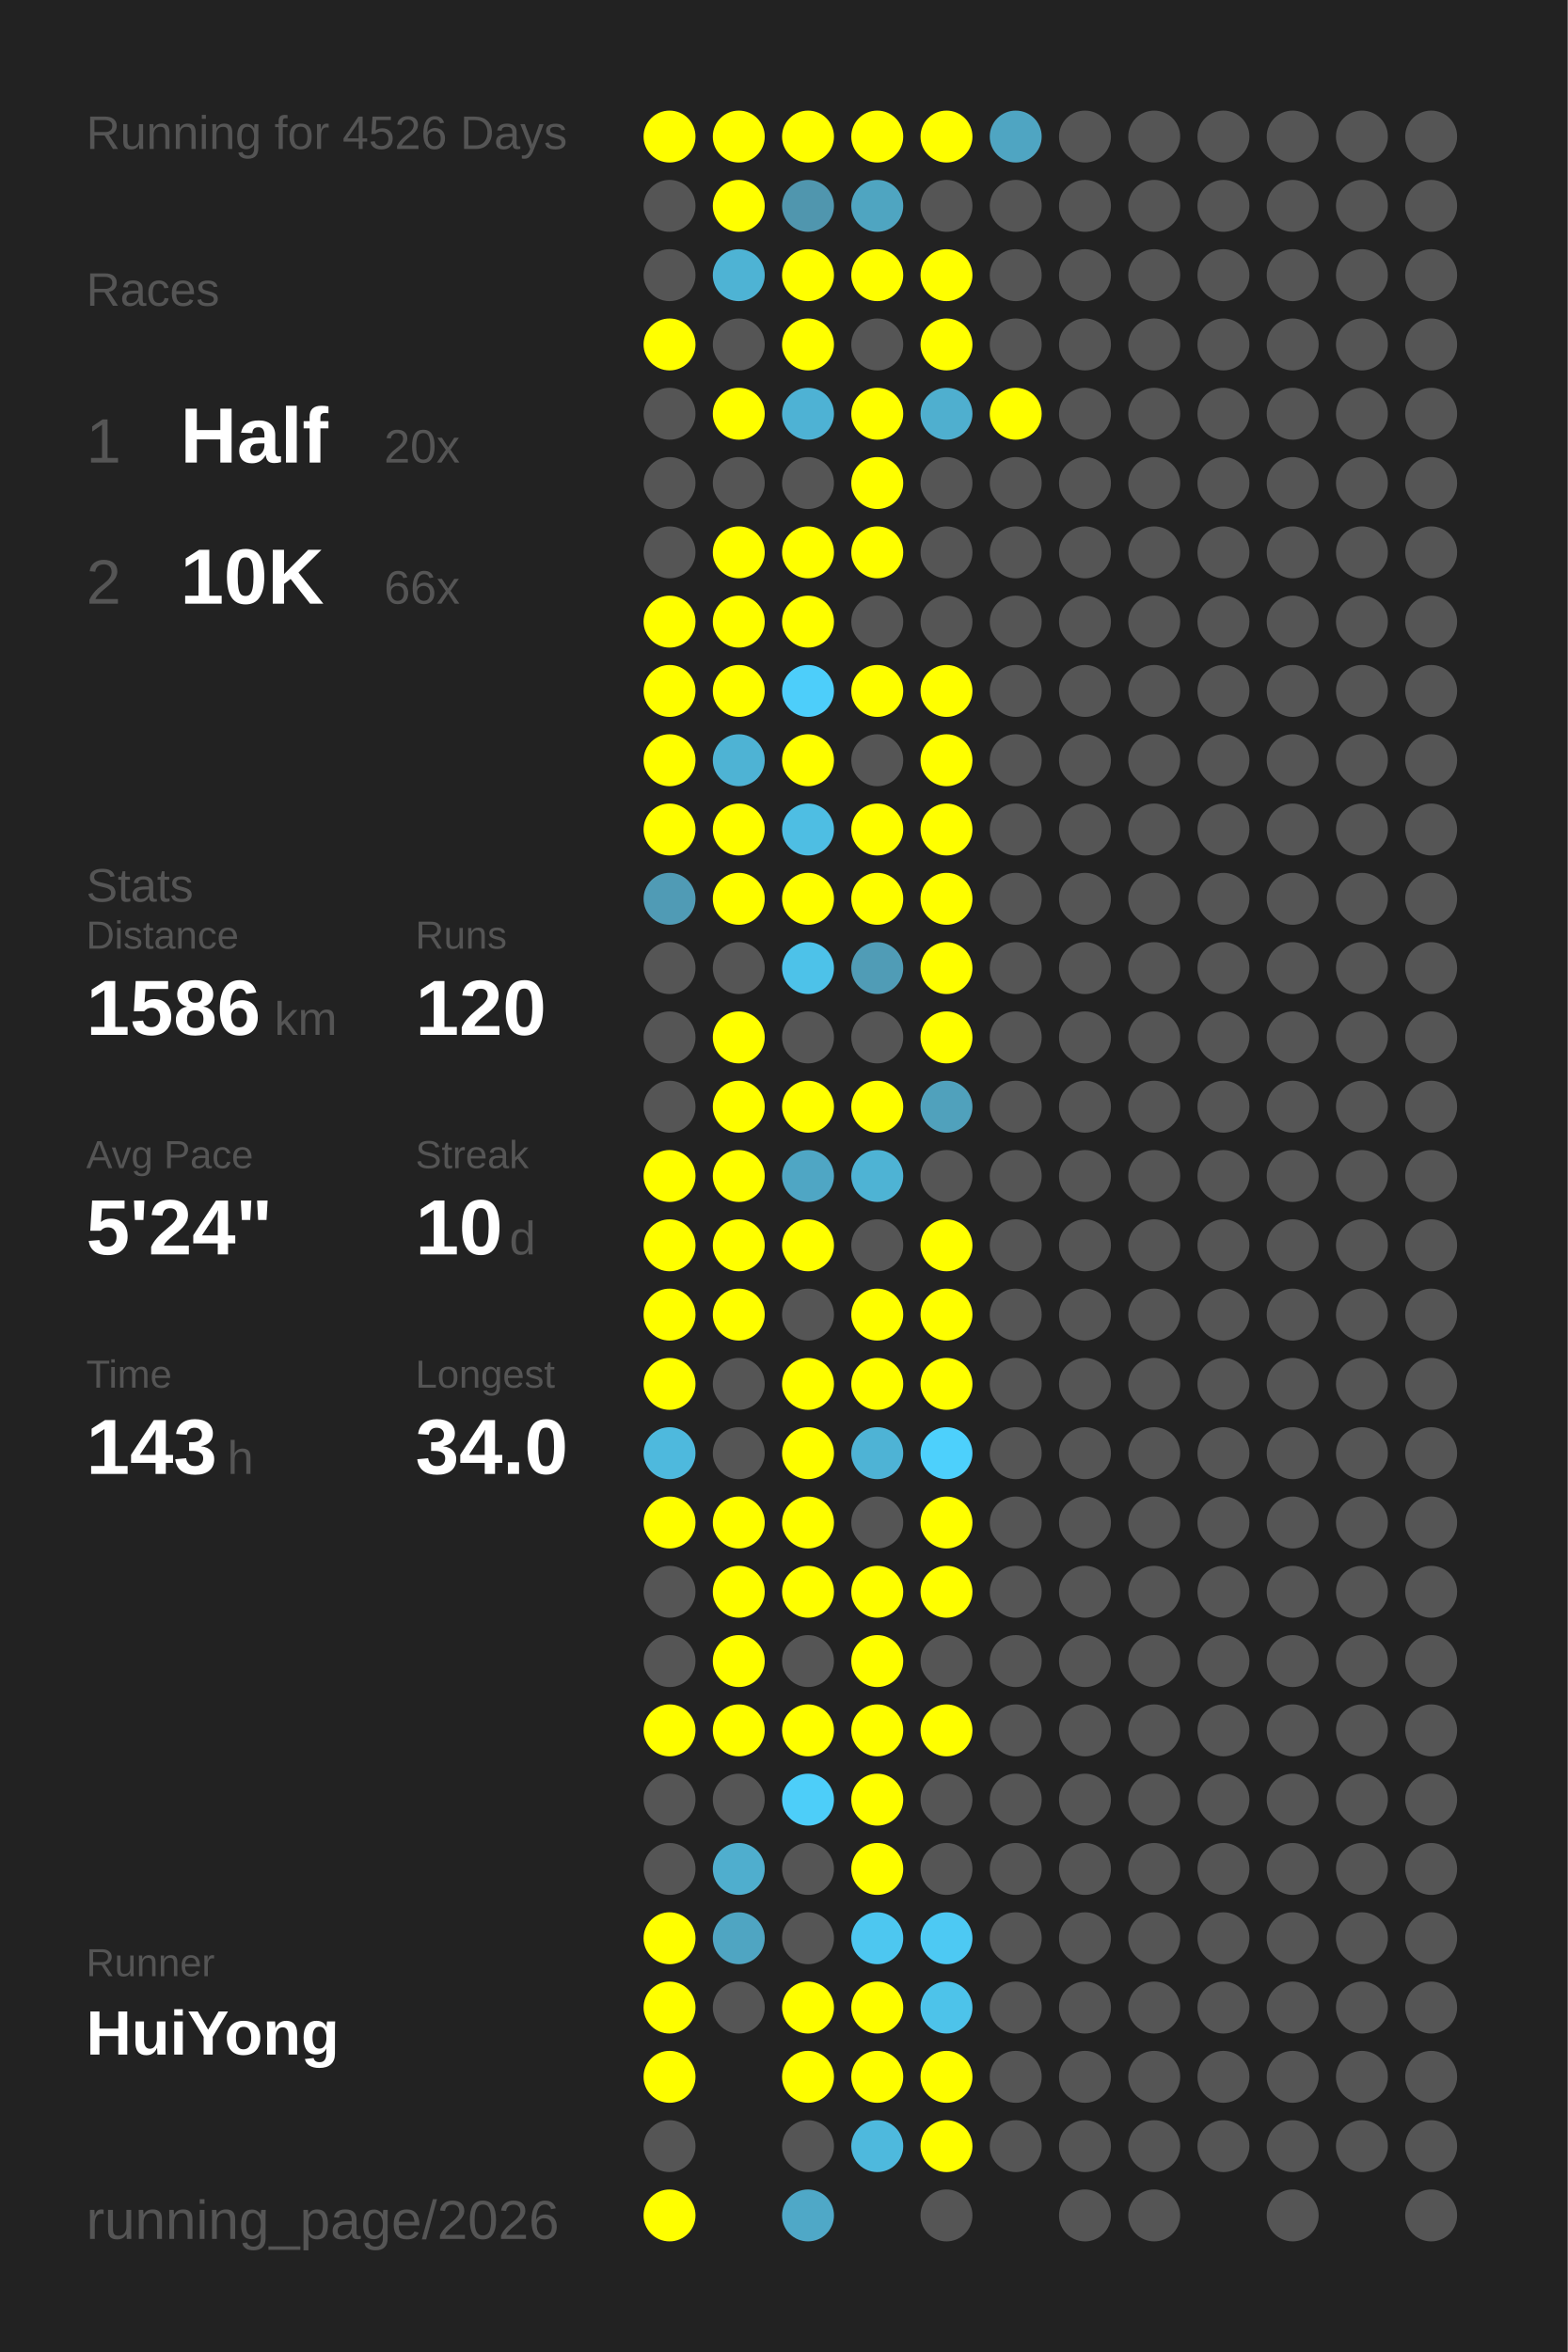
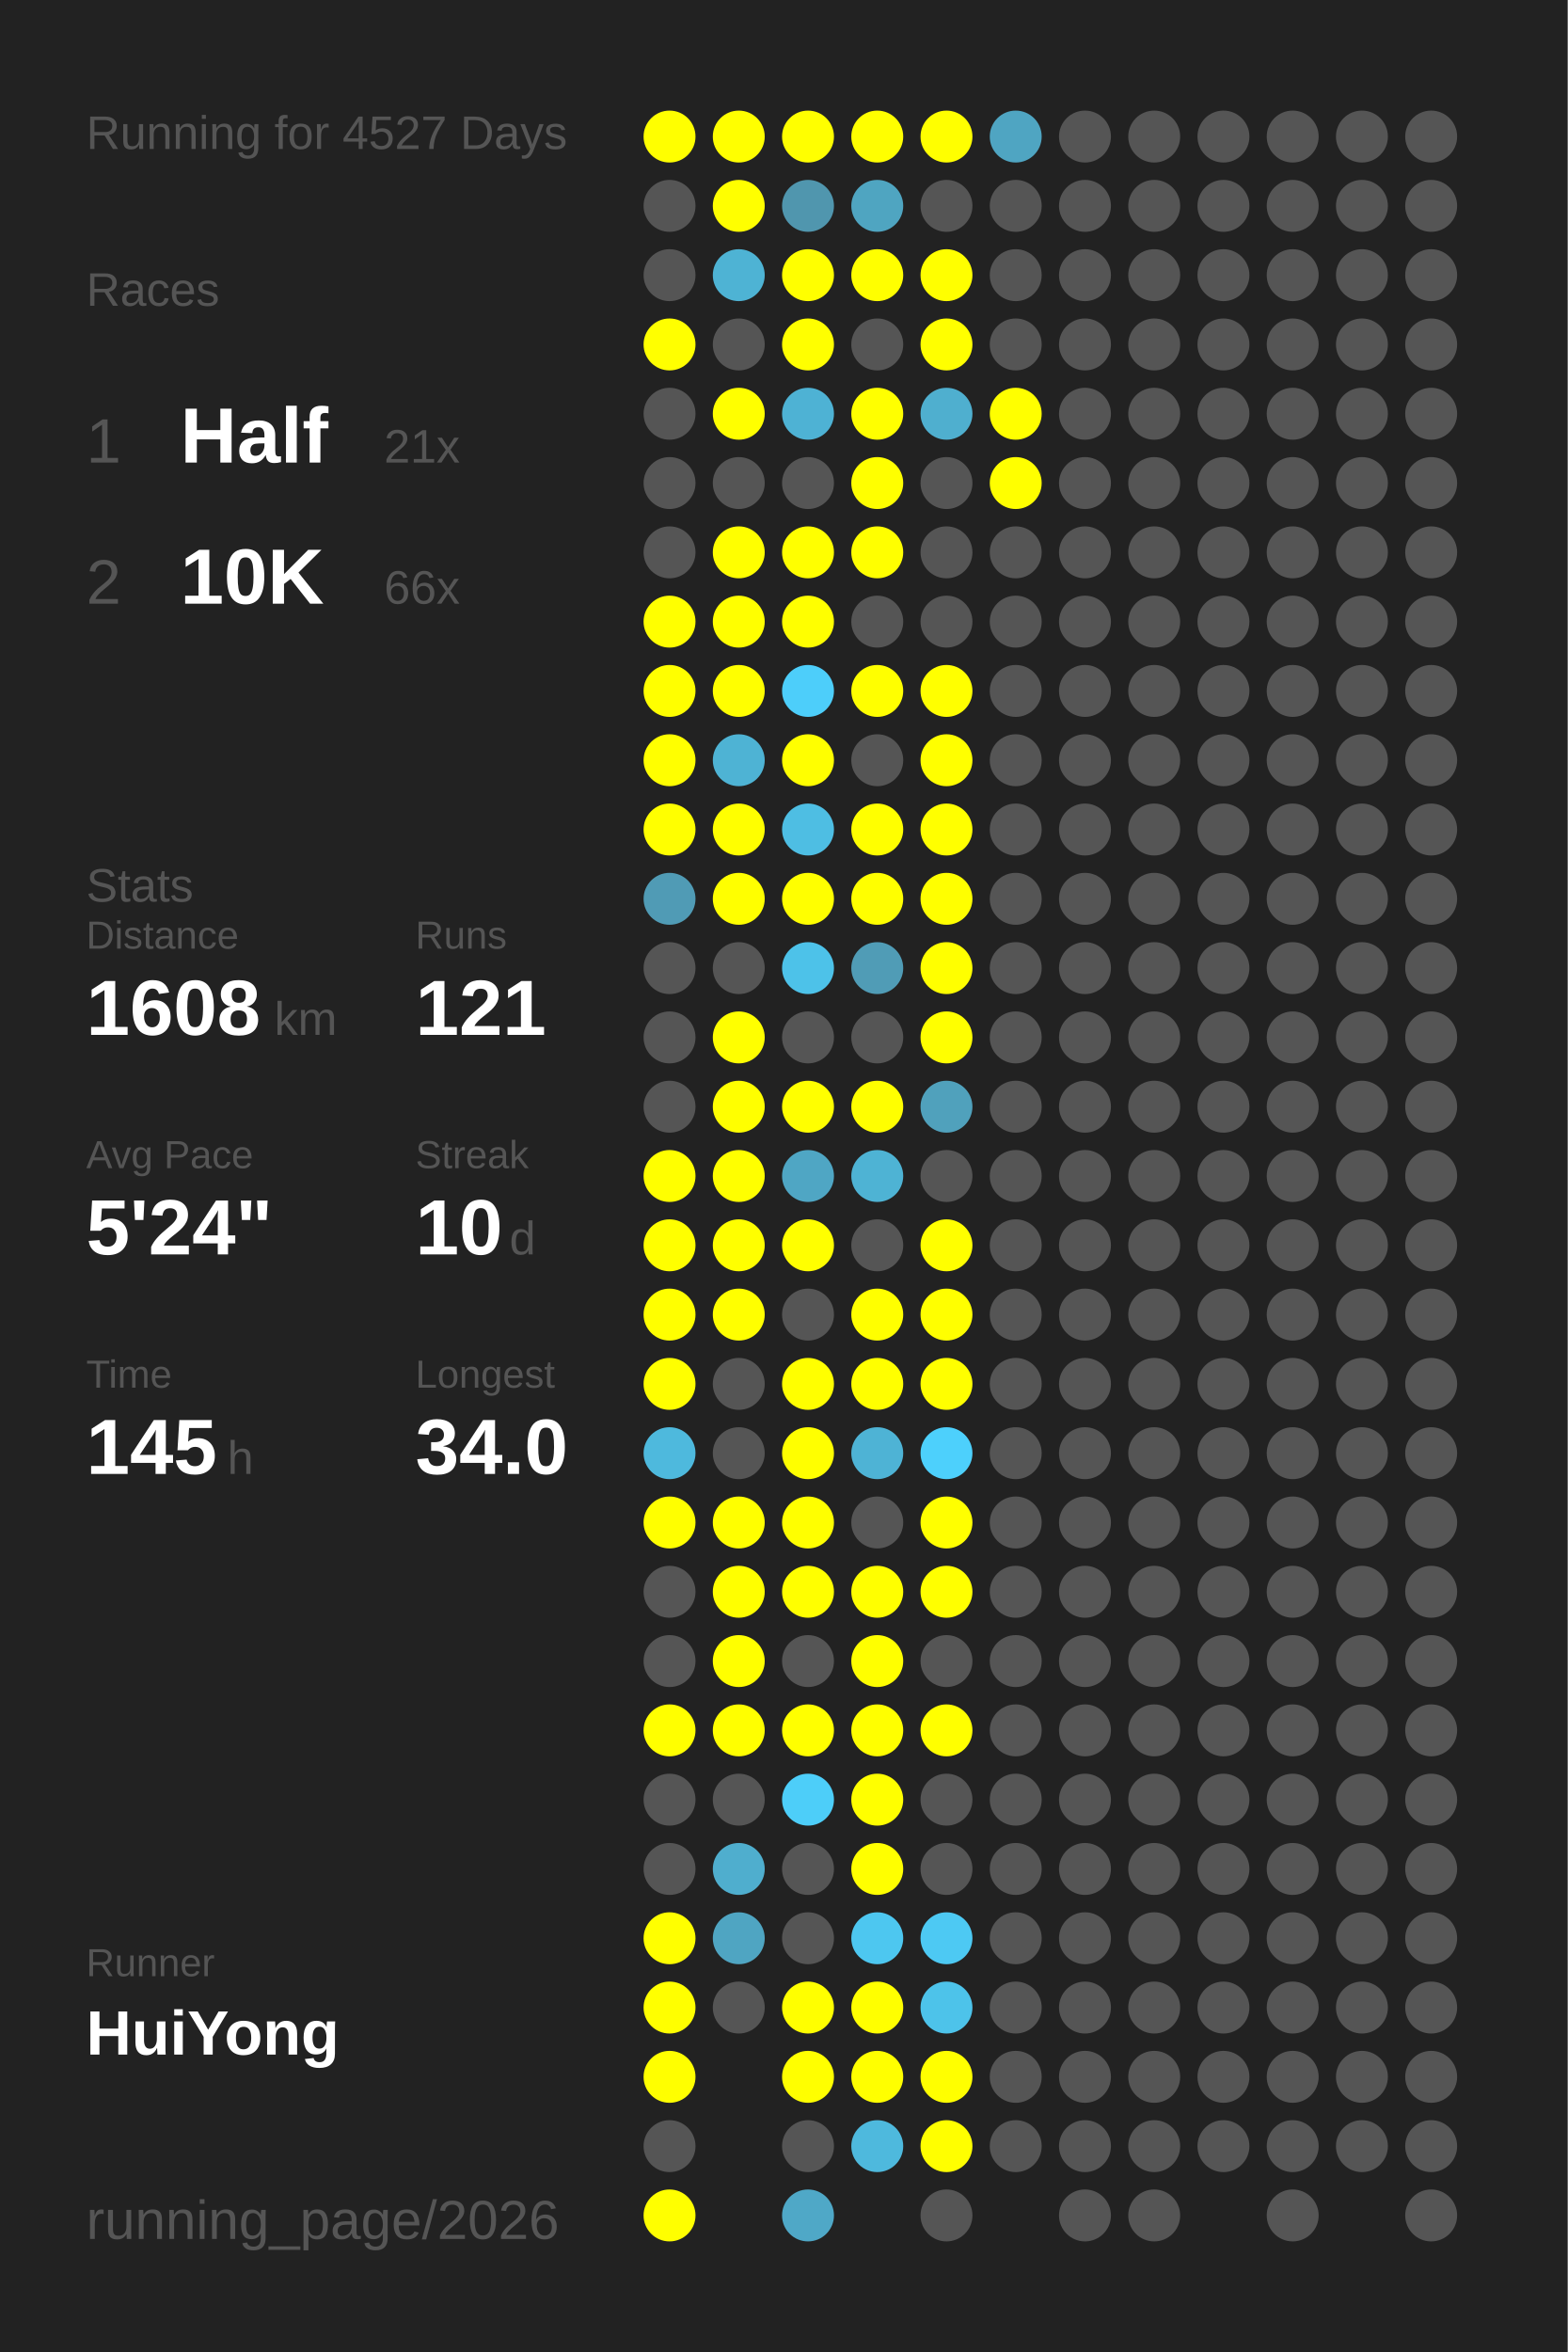
<svg xmlns="http://www.w3.org/2000/svg" baseProfile="full" height="300mm" version="1.1" viewBox="0,0,200,300" width="200mm">
  <defs />
  <rect fill="#222222" height="300" width="200" x="0" y="0" />
-   <text fill="#555555" style="font-size:6px; font-family:Arial;" x="11" y="19">Running for 4526 Days</text>
+   <text fill="#555555" style="font-size:6px; font-family:Arial;" x="11" y="19">Running for 4527 Days</text>
  <text fill="#555555" style="font-size:6px; font-family:Arial;" x="11" y="39">Races</text>
  <text fill="#555555" style="font-size:8px; font-family:Arial;" x="11" y="59">1</text>
  <text fill="#FFFFFF" style="font-size:10px; font-family:Arial; font-weight:bold;" x="23" y="59">Half</text>
-   <text fill="#555555" style="font-size:6px; font-family:Arial;" x="49" y="59">20x</text>
+   <text fill="#555555" style="font-size:6px; font-family:Arial;" x="49" y="59">21x</text>
  <text fill="#555555" style="font-size:8px; font-family:Arial;" x="11" y="77">2</text>
  <text fill="#FFFFFF" style="font-size:10px; font-family:Arial; font-weight:bold;" x="23" y="77">10K</text>
  <text fill="#555555" style="font-size:6px; font-family:Arial;" x="49" y="77">66x</text>
  <text fill="#555555" style="font-size:6px; font-family:Arial;" x="11" y="115">Stats</text>
  <text fill="#555555" style="font-size:5px; font-family:Arial;" x="11" y="121">Distance</text>
-   <text fill="#FFFFFF" style="font-size:10px; font-family:Arial; font-weight:bold;" x="11" y="132">1586</text>
+   <text fill="#FFFFFF" style="font-size:10px; font-family:Arial; font-weight:bold;" x="11" y="132">1608</text>
  <text fill="#555555" style="font-size:6px; font-family:Arial;" x="35" y="132">km</text>
  <text fill="#555555" style="font-size:5px; font-family:Arial;" x="53" y="121">Runs</text>
-   <text fill="#FFFFFF" style="font-size:10px; font-family:Arial; font-weight:bold;" x="53" y="132">120</text>
+   <text fill="#FFFFFF" style="font-size:10px; font-family:Arial; font-weight:bold;" x="53" y="132">121</text>
  <text fill="#555555" style="font-size:5px; font-family:Arial;" x="11" y="149">Avg Pace</text>
  <text fill="#FFFFFF" style="font-size:10px; font-family:Arial; font-weight:bold;" x="11" y="160">5'24"</text>
  <text fill="#555555" style="font-size:5px; font-family:Arial;" x="53" y="149">Streak</text>
  <text fill="#FFFFFF" style="font-size:10px; font-family:Arial; font-weight:bold;" x="53" y="160">10</text>
  <text fill="#555555" style="font-size:6px; font-family:Arial;" x="65" y="160">d</text>
  <text fill="#555555" style="font-size:5px; font-family:Arial;" x="11" y="177">Time</text>
-   <text fill="#FFFFFF" style="font-size:10px; font-family:Arial; font-weight:bold;" x="11" y="188">143</text>
+   <text fill="#FFFFFF" style="font-size:10px; font-family:Arial; font-weight:bold;" x="11" y="188">145</text>
  <text fill="#555555" style="font-size:6px; font-family:Arial;" x="29" y="188">h</text>
  <text fill="#555555" style="font-size:5px; font-family:Arial;" x="53" y="177">Longest</text>
  <text fill="#FFFFFF" style="font-size:10px; font-family:Arial; font-weight:bold;" x="53" y="188">34.0</text>
  <text fill="#555555" style="font-size:5px; font-family:Arial;" x="11" y="252.065">Runner</text>
  <text fill="#FFFFFF" style="font-size:8px; font-family:Arial; font-weight:bold;" x="11" y="262.065">HuiYong</text>
  <text fill="#555555" style="font-size:7px; font-family:Arial;" x="11" y="285.581">running_page/2026</text>
  <circle cx="85.417" cy="17.419" fill="#FFFF00" r="3.312" />
  <circle cx="85.417" cy="26.258" fill="#555555" r="3.312" />
  <circle cx="85.417" cy="35.097" fill="#555555" r="3.312" />
  <circle cx="85.417" cy="43.935" fill="#FFFF00" r="3.312" />
  <circle cx="85.417" cy="52.774" fill="#555555" r="3.312" />
  <circle cx="85.417" cy="61.613" fill="#555555" r="3.312" />
  <circle cx="85.417" cy="70.452" fill="#555555" r="3.312" />
  <circle cx="85.417" cy="79.29" fill="#FFFF00" r="3.312" />
  <circle cx="85.417" cy="88.129" fill="#FFFF00" r="3.312" />
  <circle cx="85.417" cy="96.968" fill="#FFFF00" r="3.312" />
  <circle cx="85.417" cy="105.806" fill="#FFFF00" r="3.312" />
  <circle cx="85.417" cy="114.645" fill="#509bb5" r="3.312" />
  <circle cx="85.417" cy="123.484" fill="#555555" r="3.312" />
  <circle cx="85.417" cy="132.323" fill="#555555" r="3.312" />
  <circle cx="85.417" cy="141.161" fill="#555555" r="3.312" />
  <circle cx="85.417" cy="150" fill="#FFFF00" r="3.312" />
  <circle cx="85.417" cy="158.839" fill="#FFFF00" r="3.312" />
  <circle cx="85.417" cy="167.677" fill="#FFFF00" r="3.312" />
  <circle cx="85.417" cy="176.516" fill="#FFFF00" r="3.312" />
  <circle cx="85.417" cy="185.355" fill="#4eb9dd" r="3.312" />
  <circle cx="85.417" cy="194.194" fill="#FFFF00" r="3.312" />
  <circle cx="85.417" cy="203.032" fill="#555555" r="3.312" />
  <circle cx="85.417" cy="211.871" fill="#555555" r="3.312" />
  <circle cx="85.417" cy="220.71" fill="#FFFF00" r="3.312" />
  <circle cx="85.417" cy="229.548" fill="#555555" r="3.312" />
  <circle cx="85.417" cy="238.387" fill="#555555" r="3.312" />
  <circle cx="85.417" cy="247.226" fill="#FFFF00" r="3.312" />
  <circle cx="85.417" cy="256.065" fill="#FFFF00" r="3.312" />
  <circle cx="85.417" cy="264.903" fill="#FFFF00" r="3.312" />
  <circle cx="85.417" cy="273.742" fill="#555555" r="3.312" />
  <circle cx="85.417" cy="282.581" fill="#FFFF00" r="3.312" />
  <circle cx="94.25" cy="17.419" fill="#FFFF00" r="3.312" />
  <circle cx="94.25" cy="26.258" fill="#FFFF00" r="3.312" />
  <circle cx="94.25" cy="35.097" fill="#4eb3d4" r="3.312" />
  <circle cx="94.25" cy="43.935" fill="#555555" r="3.312" />
  <circle cx="94.25" cy="52.774" fill="#FFFF00" r="3.312" />
  <circle cx="94.25" cy="61.613" fill="#555555" r="3.312" />
  <circle cx="94.25" cy="70.452" fill="#FFFF00" r="3.312" />
  <circle cx="94.25" cy="79.29" fill="#FFFF00" r="3.312" />
  <circle cx="94.25" cy="88.129" fill="#FFFF00" r="3.312" />
  <circle cx="94.25" cy="96.968" fill="#4eb3d4" r="3.312" />
  <circle cx="94.25" cy="105.806" fill="#FFFF00" r="3.312" />
  <circle cx="94.25" cy="114.645" fill="#FFFF00" r="3.312" />
  <circle cx="94.25" cy="123.484" fill="#555555" r="3.312" />
  <circle cx="94.25" cy="132.323" fill="#FFFF00" r="3.312" />
  <circle cx="94.25" cy="141.161" fill="#FFFF00" r="3.312" />
  <circle cx="94.25" cy="150" fill="#FFFF00" r="3.312" />
  <circle cx="94.25" cy="158.839" fill="#FFFF00" r="3.312" />
  <circle cx="94.25" cy="167.677" fill="#FFFF00" r="3.312" />
  <circle cx="94.25" cy="176.516" fill="#555555" r="3.312" />
  <circle cx="94.25" cy="185.355" fill="#555555" r="3.312" />
  <circle cx="94.25" cy="194.194" fill="#FFFF00" r="3.312" />
  <circle cx="94.25" cy="203.032" fill="#FFFF00" r="3.312" />
  <circle cx="94.25" cy="211.871" fill="#FFFF00" r="3.312" />
  <circle cx="94.25" cy="220.71" fill="#FFFF00" r="3.312" />
  <circle cx="94.25" cy="229.548" fill="#555555" r="3.312" />
  <circle cx="94.25" cy="238.387" fill="#4faece" r="3.312" />
  <circle cx="94.25" cy="247.226" fill="#4fa5c2" r="3.312" />
  <circle cx="94.25" cy="256.065" fill="#555555" r="3.312" />
  <circle cx="103.083" cy="17.419" fill="#FFFF00" r="3.312" />
  <circle cx="103.083" cy="26.258" fill="#5096ae" r="3.312" />
  <circle cx="103.083" cy="35.097" fill="#FFFF00" r="3.312" />
  <circle cx="103.083" cy="43.935" fill="#FFFF00" r="3.312" />
  <circle cx="103.083" cy="52.774" fill="#4eb2d4" r="3.312" />
  <circle cx="103.083" cy="61.613" fill="#555555" r="3.312" />
  <circle cx="103.083" cy="70.452" fill="#FFFF00" r="3.312" />
  <circle cx="103.083" cy="79.29" fill="#FFFF00" r="3.312" />
  <circle cx="103.083" cy="88.129" fill="#4dcefa" r="3.312" />
  <circle cx="103.083" cy="96.968" fill="#FFFF00" r="3.312" />
  <circle cx="103.083" cy="105.806" fill="#4ebee3" r="3.312" />
  <circle cx="103.083" cy="114.645" fill="#FFFF00" r="3.312" />
  <circle cx="103.083" cy="123.484" fill="#4dc2e9" r="3.312" />
  <circle cx="103.083" cy="132.323" fill="#555555" r="3.312" />
  <circle cx="103.083" cy="141.161" fill="#FFFF00" r="3.312" />
  <circle cx="103.083" cy="150" fill="#4fa6c4" r="3.312" />
  <circle cx="103.083" cy="158.839" fill="#FFFF00" r="3.312" />
  <circle cx="103.083" cy="167.677" fill="#555555" r="3.312" />
  <circle cx="103.083" cy="176.516" fill="#FFFF00" r="3.312" />
  <circle cx="103.083" cy="185.355" fill="#FFFF00" r="3.312" />
  <circle cx="103.083" cy="194.194" fill="#FFFF00" r="3.312" />
  <circle cx="103.083" cy="203.032" fill="#FFFF00" r="3.312" />
  <circle cx="103.083" cy="211.871" fill="#555555" r="3.312" />
  <circle cx="103.083" cy="220.71" fill="#FFFF00" r="3.312" />
  <circle cx="103.083" cy="229.548" fill="#4dcef9" r="3.312" />
  <circle cx="103.083" cy="238.387" fill="#555555" r="3.312" />
  <circle cx="103.083" cy="247.226" fill="#555555" r="3.312" />
  <circle cx="103.083" cy="256.065" fill="#FFFF00" r="3.312" />
  <circle cx="103.083" cy="264.903" fill="#FFFF00" r="3.312" />
  <circle cx="103.083" cy="273.742" fill="#555555" r="3.312" />
  <circle cx="103.083" cy="282.581" fill="#4fa8c7" r="3.312" />
  <circle cx="111.917" cy="17.419" fill="#FFFF00" r="3.312" />
  <circle cx="111.917" cy="26.258" fill="#4fa5c1" r="3.312" />
  <circle cx="111.917" cy="35.097" fill="#FFFF00" r="3.312" />
  <circle cx="111.917" cy="43.935" fill="#555555" r="3.312" />
  <circle cx="111.917" cy="52.774" fill="#FFFF00" r="3.312" />
  <circle cx="111.917" cy="61.613" fill="#FFFF00" r="3.312" />
  <circle cx="111.917" cy="70.452" fill="#FFFF00" r="3.312" />
  <circle cx="111.917" cy="79.29" fill="#555555" r="3.312" />
  <circle cx="111.917" cy="88.129" fill="#FFFF00" r="3.312" />
  <circle cx="111.917" cy="96.968" fill="#555555" r="3.312" />
  <circle cx="111.917" cy="105.806" fill="#FFFF00" r="3.312" />
  <circle cx="111.917" cy="114.645" fill="#FFFF00" r="3.312" />
  <circle cx="111.917" cy="123.484" fill="#509cb6" r="3.312" />
  <circle cx="111.917" cy="132.323" fill="#555555" r="3.312" />
  <circle cx="111.917" cy="141.161" fill="#FFFF00" r="3.312" />
  <circle cx="111.917" cy="150" fill="#4eb3d4" r="3.312" />
  <circle cx="111.917" cy="158.839" fill="#555555" r="3.312" />
  <circle cx="111.917" cy="167.677" fill="#FFFF00" r="3.312" />
  <circle cx="111.917" cy="176.516" fill="#FFFF00" r="3.312" />
  <circle cx="111.917" cy="185.355" fill="#4eb3d5" r="3.312" />
  <circle cx="111.917" cy="194.194" fill="#555555" r="3.312" />
  <circle cx="111.917" cy="203.032" fill="#FFFF00" r="3.312" />
  <circle cx="111.917" cy="211.871" fill="#FFFF00" r="3.312" />
  <circle cx="111.917" cy="220.71" fill="#FFFF00" r="3.312" />
  <circle cx="111.917" cy="229.548" fill="#FFFF00" r="3.312" />
  <circle cx="111.917" cy="238.387" fill="#FFFF00" r="3.312" />
  <circle cx="111.917" cy="247.226" fill="#4dc7f0" r="3.312" />
  <circle cx="111.917" cy="256.065" fill="#FFFF00" r="3.312" />
  <circle cx="111.917" cy="264.903" fill="#FFFF00" r="3.312" />
  <circle cx="111.917" cy="273.742" fill="#4eb9dd" r="3.312" />
  <circle cx="120.75" cy="17.419" fill="#FFFF00" r="3.312" />
  <circle cx="120.75" cy="26.258" fill="#555555" r="3.312" />
  <circle cx="120.75" cy="35.097" fill="#FFFF00" r="3.312" />
  <circle cx="120.75" cy="43.935" fill="#FFFF00" r="3.312" />
  <circle cx="120.75" cy="52.774" fill="#4fafcf" r="3.312" />
  <circle cx="120.75" cy="61.613" fill="#555555" r="3.312" />
  <circle cx="120.75" cy="70.452" fill="#555555" r="3.312" />
  <circle cx="120.75" cy="79.29" fill="#555555" r="3.312" />
  <circle cx="120.75" cy="88.129" fill="#FFFF00" r="3.312" />
  <circle cx="120.75" cy="96.968" fill="#FFFF00" r="3.312" />
  <circle cx="120.75" cy="105.806" fill="#FFFF00" r="3.312" />
  <circle cx="120.75" cy="114.645" fill="#FFFF00" r="3.312" />
  <circle cx="120.75" cy="123.484" fill="#FFFF00" r="3.312" />
  <circle cx="120.75" cy="132.323" fill="#FFFF00" r="3.312" />
  <circle cx="120.75" cy="141.161" fill="#50a1bc" r="3.312" />
  <circle cx="120.75" cy="150" fill="#555555" r="3.312" />
  <circle cx="120.75" cy="158.839" fill="#FFFF00" r="3.312" />
  <circle cx="120.75" cy="167.677" fill="#FFFF00" r="3.312" />
  <circle cx="120.75" cy="176.516" fill="#FFFF00" r="3.312" />
  <circle cx="120.75" cy="185.355" fill="#4dd0fc" r="3.312" />
  <circle cx="120.75" cy="194.194" fill="#FFFF00" r="3.312" />
  <circle cx="120.75" cy="203.032" fill="#FFFF00" r="3.312" />
  <circle cx="120.75" cy="211.871" fill="#555555" r="3.312" />
  <circle cx="120.75" cy="220.71" fill="#FFFF00" r="3.312" />
  <circle cx="120.75" cy="229.548" fill="#555555" r="3.312" />
  <circle cx="120.75" cy="238.387" fill="#555555" r="3.312" />
  <circle cx="120.75" cy="247.226" fill="#4dc9f3" r="3.312" />
  <circle cx="120.75" cy="256.065" fill="#4dc3ea" r="3.312" />
  <circle cx="120.75" cy="264.903" fill="#FFFF00" r="3.312" />
  <circle cx="120.75" cy="273.742" fill="#FFFF00" r="3.312" />
  <circle cx="120.75" cy="282.581" fill="#555555" r="3.312" />
  <circle cx="129.583" cy="17.419" fill="#4fa5c2" r="3.312" />
  <circle cx="129.583" cy="26.258" fill="#555555" r="3.312" />
  <circle cx="129.583" cy="35.097" fill="#555555" r="3.312" />
  <circle cx="129.583" cy="43.935" fill="#555555" r="3.312" />
  <circle cx="129.583" cy="52.774" fill="#FFFF00" r="3.312" />
-   <circle cx="129.583" cy="61.613" fill="#555555" r="3.312" />
+   <circle cx="129.583" cy="61.613" fill="#FFFF00" r="3.312" />
  <circle cx="129.583" cy="70.452" fill="#555555" r="3.312" />
  <circle cx="129.583" cy="79.29" fill="#555555" r="3.312" />
  <circle cx="129.583" cy="88.129" fill="#555555" r="3.312" />
  <circle cx="129.583" cy="96.968" fill="#555555" r="3.312" />
  <circle cx="129.583" cy="105.806" fill="#555555" r="3.312" />
  <circle cx="129.583" cy="114.645" fill="#555555" r="3.312" />
  <circle cx="129.583" cy="123.484" fill="#555555" r="3.312" />
  <circle cx="129.583" cy="132.323" fill="#555555" r="3.312" />
  <circle cx="129.583" cy="141.161" fill="#555555" r="3.312" />
  <circle cx="129.583" cy="150" fill="#555555" r="3.312" />
  <circle cx="129.583" cy="158.839" fill="#555555" r="3.312" />
  <circle cx="129.583" cy="167.677" fill="#555555" r="3.312" />
  <circle cx="129.583" cy="176.516" fill="#555555" r="3.312" />
  <circle cx="129.583" cy="185.355" fill="#555555" r="3.312" />
  <circle cx="129.583" cy="194.194" fill="#555555" r="3.312" />
  <circle cx="129.583" cy="203.032" fill="#555555" r="3.312" />
  <circle cx="129.583" cy="211.871" fill="#555555" r="3.312" />
  <circle cx="129.583" cy="220.71" fill="#555555" r="3.312" />
  <circle cx="129.583" cy="229.548" fill="#555555" r="3.312" />
  <circle cx="129.583" cy="238.387" fill="#555555" r="3.312" />
  <circle cx="129.583" cy="247.226" fill="#555555" r="3.312" />
  <circle cx="129.583" cy="256.065" fill="#555555" r="3.312" />
  <circle cx="129.583" cy="264.903" fill="#555555" r="3.312" />
  <circle cx="129.583" cy="273.742" fill="#555555" r="3.312" />
  <circle cx="138.417" cy="17.419" fill="#555555" r="3.312" />
  <circle cx="138.417" cy="26.258" fill="#555555" r="3.312" />
  <circle cx="138.417" cy="35.097" fill="#555555" r="3.312" />
  <circle cx="138.417" cy="43.935" fill="#555555" r="3.312" />
  <circle cx="138.417" cy="52.774" fill="#555555" r="3.312" />
  <circle cx="138.417" cy="61.613" fill="#555555" r="3.312" />
  <circle cx="138.417" cy="70.452" fill="#555555" r="3.312" />
  <circle cx="138.417" cy="79.29" fill="#555555" r="3.312" />
  <circle cx="138.417" cy="88.129" fill="#555555" r="3.312" />
  <circle cx="138.417" cy="96.968" fill="#555555" r="3.312" />
  <circle cx="138.417" cy="105.806" fill="#555555" r="3.312" />
  <circle cx="138.417" cy="114.645" fill="#555555" r="3.312" />
  <circle cx="138.417" cy="123.484" fill="#555555" r="3.312" />
  <circle cx="138.417" cy="132.323" fill="#555555" r="3.312" />
  <circle cx="138.417" cy="141.161" fill="#555555" r="3.312" />
  <circle cx="138.417" cy="150" fill="#555555" r="3.312" />
  <circle cx="138.417" cy="158.839" fill="#555555" r="3.312" />
  <circle cx="138.417" cy="167.677" fill="#555555" r="3.312" />
  <circle cx="138.417" cy="176.516" fill="#555555" r="3.312" />
  <circle cx="138.417" cy="185.355" fill="#555555" r="3.312" />
  <circle cx="138.417" cy="194.194" fill="#555555" r="3.312" />
  <circle cx="138.417" cy="203.032" fill="#555555" r="3.312" />
  <circle cx="138.417" cy="211.871" fill="#555555" r="3.312" />
  <circle cx="138.417" cy="220.71" fill="#555555" r="3.312" />
  <circle cx="138.417" cy="229.548" fill="#555555" r="3.312" />
  <circle cx="138.417" cy="238.387" fill="#555555" r="3.312" />
  <circle cx="138.417" cy="247.226" fill="#555555" r="3.312" />
  <circle cx="138.417" cy="256.065" fill="#555555" r="3.312" />
  <circle cx="138.417" cy="264.903" fill="#555555" r="3.312" />
  <circle cx="138.417" cy="273.742" fill="#555555" r="3.312" />
  <circle cx="138.417" cy="282.581" fill="#555555" r="3.312" />
  <circle cx="147.25" cy="17.419" fill="#555555" r="3.312" />
  <circle cx="147.25" cy="26.258" fill="#555555" r="3.312" />
  <circle cx="147.25" cy="35.097" fill="#555555" r="3.312" />
  <circle cx="147.25" cy="43.935" fill="#555555" r="3.312" />
  <circle cx="147.25" cy="52.774" fill="#555555" r="3.312" />
  <circle cx="147.25" cy="61.613" fill="#555555" r="3.312" />
  <circle cx="147.25" cy="70.452" fill="#555555" r="3.312" />
  <circle cx="147.25" cy="79.29" fill="#555555" r="3.312" />
  <circle cx="147.25" cy="88.129" fill="#555555" r="3.312" />
  <circle cx="147.25" cy="96.968" fill="#555555" r="3.312" />
  <circle cx="147.25" cy="105.806" fill="#555555" r="3.312" />
  <circle cx="147.25" cy="114.645" fill="#555555" r="3.312" />
  <circle cx="147.25" cy="123.484" fill="#555555" r="3.312" />
  <circle cx="147.25" cy="132.323" fill="#555555" r="3.312" />
  <circle cx="147.25" cy="141.161" fill="#555555" r="3.312" />
  <circle cx="147.25" cy="150" fill="#555555" r="3.312" />
  <circle cx="147.25" cy="158.839" fill="#555555" r="3.312" />
  <circle cx="147.25" cy="167.677" fill="#555555" r="3.312" />
  <circle cx="147.25" cy="176.516" fill="#555555" r="3.312" />
  <circle cx="147.25" cy="185.355" fill="#555555" r="3.312" />
  <circle cx="147.25" cy="194.194" fill="#555555" r="3.312" />
  <circle cx="147.25" cy="203.032" fill="#555555" r="3.312" />
  <circle cx="147.25" cy="211.871" fill="#555555" r="3.312" />
  <circle cx="147.25" cy="220.71" fill="#555555" r="3.312" />
  <circle cx="147.25" cy="229.548" fill="#555555" r="3.312" />
  <circle cx="147.25" cy="238.387" fill="#555555" r="3.312" />
  <circle cx="147.25" cy="247.226" fill="#555555" r="3.312" />
  <circle cx="147.25" cy="256.065" fill="#555555" r="3.312" />
  <circle cx="147.25" cy="264.903" fill="#555555" r="3.312" />
  <circle cx="147.25" cy="273.742" fill="#555555" r="3.312" />
  <circle cx="147.25" cy="282.581" fill="#555555" r="3.312" />
  <circle cx="156.083" cy="17.419" fill="#555555" r="3.312" />
  <circle cx="156.083" cy="26.258" fill="#555555" r="3.312" />
  <circle cx="156.083" cy="35.097" fill="#555555" r="3.312" />
  <circle cx="156.083" cy="43.935" fill="#555555" r="3.312" />
  <circle cx="156.083" cy="52.774" fill="#555555" r="3.312" />
  <circle cx="156.083" cy="61.613" fill="#555555" r="3.312" />
  <circle cx="156.083" cy="70.452" fill="#555555" r="3.312" />
  <circle cx="156.083" cy="79.29" fill="#555555" r="3.312" />
  <circle cx="156.083" cy="88.129" fill="#555555" r="3.312" />
  <circle cx="156.083" cy="96.968" fill="#555555" r="3.312" />
  <circle cx="156.083" cy="105.806" fill="#555555" r="3.312" />
  <circle cx="156.083" cy="114.645" fill="#555555" r="3.312" />
  <circle cx="156.083" cy="123.484" fill="#555555" r="3.312" />
  <circle cx="156.083" cy="132.323" fill="#555555" r="3.312" />
  <circle cx="156.083" cy="141.161" fill="#555555" r="3.312" />
  <circle cx="156.083" cy="150" fill="#555555" r="3.312" />
  <circle cx="156.083" cy="158.839" fill="#555555" r="3.312" />
  <circle cx="156.083" cy="167.677" fill="#555555" r="3.312" />
  <circle cx="156.083" cy="176.516" fill="#555555" r="3.312" />
  <circle cx="156.083" cy="185.355" fill="#555555" r="3.312" />
  <circle cx="156.083" cy="194.194" fill="#555555" r="3.312" />
  <circle cx="156.083" cy="203.032" fill="#555555" r="3.312" />
  <circle cx="156.083" cy="211.871" fill="#555555" r="3.312" />
  <circle cx="156.083" cy="220.71" fill="#555555" r="3.312" />
  <circle cx="156.083" cy="229.548" fill="#555555" r="3.312" />
  <circle cx="156.083" cy="238.387" fill="#555555" r="3.312" />
  <circle cx="156.083" cy="247.226" fill="#555555" r="3.312" />
  <circle cx="156.083" cy="256.065" fill="#555555" r="3.312" />
  <circle cx="156.083" cy="264.903" fill="#555555" r="3.312" />
  <circle cx="156.083" cy="273.742" fill="#555555" r="3.312" />
  <circle cx="164.917" cy="17.419" fill="#555555" r="3.312" />
  <circle cx="164.917" cy="26.258" fill="#555555" r="3.312" />
  <circle cx="164.917" cy="35.097" fill="#555555" r="3.312" />
  <circle cx="164.917" cy="43.935" fill="#555555" r="3.312" />
  <circle cx="164.917" cy="52.774" fill="#555555" r="3.312" />
  <circle cx="164.917" cy="61.613" fill="#555555" r="3.312" />
  <circle cx="164.917" cy="70.452" fill="#555555" r="3.312" />
  <circle cx="164.917" cy="79.29" fill="#555555" r="3.312" />
  <circle cx="164.917" cy="88.129" fill="#555555" r="3.312" />
  <circle cx="164.917" cy="96.968" fill="#555555" r="3.312" />
  <circle cx="164.917" cy="105.806" fill="#555555" r="3.312" />
  <circle cx="164.917" cy="114.645" fill="#555555" r="3.312" />
  <circle cx="164.917" cy="123.484" fill="#555555" r="3.312" />
  <circle cx="164.917" cy="132.323" fill="#555555" r="3.312" />
  <circle cx="164.917" cy="141.161" fill="#555555" r="3.312" />
  <circle cx="164.917" cy="150" fill="#555555" r="3.312" />
  <circle cx="164.917" cy="158.839" fill="#555555" r="3.312" />
  <circle cx="164.917" cy="167.677" fill="#555555" r="3.312" />
  <circle cx="164.917" cy="176.516" fill="#555555" r="3.312" />
  <circle cx="164.917" cy="185.355" fill="#555555" r="3.312" />
  <circle cx="164.917" cy="194.194" fill="#555555" r="3.312" />
  <circle cx="164.917" cy="203.032" fill="#555555" r="3.312" />
  <circle cx="164.917" cy="211.871" fill="#555555" r="3.312" />
  <circle cx="164.917" cy="220.71" fill="#555555" r="3.312" />
  <circle cx="164.917" cy="229.548" fill="#555555" r="3.312" />
  <circle cx="164.917" cy="238.387" fill="#555555" r="3.312" />
  <circle cx="164.917" cy="247.226" fill="#555555" r="3.312" />
  <circle cx="164.917" cy="256.065" fill="#555555" r="3.312" />
  <circle cx="164.917" cy="264.903" fill="#555555" r="3.312" />
  <circle cx="164.917" cy="273.742" fill="#555555" r="3.312" />
  <circle cx="164.917" cy="282.581" fill="#555555" r="3.312" />
  <circle cx="173.75" cy="17.419" fill="#555555" r="3.312" />
  <circle cx="173.75" cy="26.258" fill="#555555" r="3.312" />
  <circle cx="173.75" cy="35.097" fill="#555555" r="3.312" />
  <circle cx="173.75" cy="43.935" fill="#555555" r="3.312" />
  <circle cx="173.75" cy="52.774" fill="#555555" r="3.312" />
  <circle cx="173.75" cy="61.613" fill="#555555" r="3.312" />
  <circle cx="173.75" cy="70.452" fill="#555555" r="3.312" />
  <circle cx="173.75" cy="79.29" fill="#555555" r="3.312" />
  <circle cx="173.75" cy="88.129" fill="#555555" r="3.312" />
  <circle cx="173.75" cy="96.968" fill="#555555" r="3.312" />
  <circle cx="173.75" cy="105.806" fill="#555555" r="3.312" />
  <circle cx="173.75" cy="114.645" fill="#555555" r="3.312" />
  <circle cx="173.75" cy="123.484" fill="#555555" r="3.312" />
  <circle cx="173.75" cy="132.323" fill="#555555" r="3.312" />
  <circle cx="173.75" cy="141.161" fill="#555555" r="3.312" />
  <circle cx="173.75" cy="150" fill="#555555" r="3.312" />
  <circle cx="173.75" cy="158.839" fill="#555555" r="3.312" />
  <circle cx="173.75" cy="167.677" fill="#555555" r="3.312" />
  <circle cx="173.75" cy="176.516" fill="#555555" r="3.312" />
  <circle cx="173.75" cy="185.355" fill="#555555" r="3.312" />
  <circle cx="173.75" cy="194.194" fill="#555555" r="3.312" />
  <circle cx="173.75" cy="203.032" fill="#555555" r="3.312" />
  <circle cx="173.75" cy="211.871" fill="#555555" r="3.312" />
  <circle cx="173.75" cy="220.71" fill="#555555" r="3.312" />
  <circle cx="173.75" cy="229.548" fill="#555555" r="3.312" />
  <circle cx="173.75" cy="238.387" fill="#555555" r="3.312" />
  <circle cx="173.75" cy="247.226" fill="#555555" r="3.312" />
  <circle cx="173.75" cy="256.065" fill="#555555" r="3.312" />
  <circle cx="173.75" cy="264.903" fill="#555555" r="3.312" />
  <circle cx="173.75" cy="273.742" fill="#555555" r="3.312" />
  <circle cx="182.583" cy="17.419" fill="#555555" r="3.312" />
  <circle cx="182.583" cy="26.258" fill="#555555" r="3.312" />
  <circle cx="182.583" cy="35.097" fill="#555555" r="3.312" />
  <circle cx="182.583" cy="43.935" fill="#555555" r="3.312" />
  <circle cx="182.583" cy="52.774" fill="#555555" r="3.312" />
  <circle cx="182.583" cy="61.613" fill="#555555" r="3.312" />
  <circle cx="182.583" cy="70.452" fill="#555555" r="3.312" />
  <circle cx="182.583" cy="79.29" fill="#555555" r="3.312" />
  <circle cx="182.583" cy="88.129" fill="#555555" r="3.312" />
  <circle cx="182.583" cy="96.968" fill="#555555" r="3.312" />
  <circle cx="182.583" cy="105.806" fill="#555555" r="3.312" />
  <circle cx="182.583" cy="114.645" fill="#555555" r="3.312" />
  <circle cx="182.583" cy="123.484" fill="#555555" r="3.312" />
  <circle cx="182.583" cy="132.323" fill="#555555" r="3.312" />
  <circle cx="182.583" cy="141.161" fill="#555555" r="3.312" />
  <circle cx="182.583" cy="150" fill="#555555" r="3.312" />
  <circle cx="182.583" cy="158.839" fill="#555555" r="3.312" />
  <circle cx="182.583" cy="167.677" fill="#555555" r="3.312" />
  <circle cx="182.583" cy="176.516" fill="#555555" r="3.312" />
  <circle cx="182.583" cy="185.355" fill="#555555" r="3.312" />
  <circle cx="182.583" cy="194.194" fill="#555555" r="3.312" />
  <circle cx="182.583" cy="203.032" fill="#555555" r="3.312" />
  <circle cx="182.583" cy="211.871" fill="#555555" r="3.312" />
  <circle cx="182.583" cy="220.71" fill="#555555" r="3.312" />
  <circle cx="182.583" cy="229.548" fill="#555555" r="3.312" />
  <circle cx="182.583" cy="238.387" fill="#555555" r="3.312" />
  <circle cx="182.583" cy="247.226" fill="#555555" r="3.312" />
  <circle cx="182.583" cy="256.065" fill="#555555" r="3.312" />
  <circle cx="182.583" cy="264.903" fill="#555555" r="3.312" />
  <circle cx="182.583" cy="273.742" fill="#555555" r="3.312" />
  <circle cx="182.583" cy="282.581" fill="#555555" r="3.312" />
</svg>
